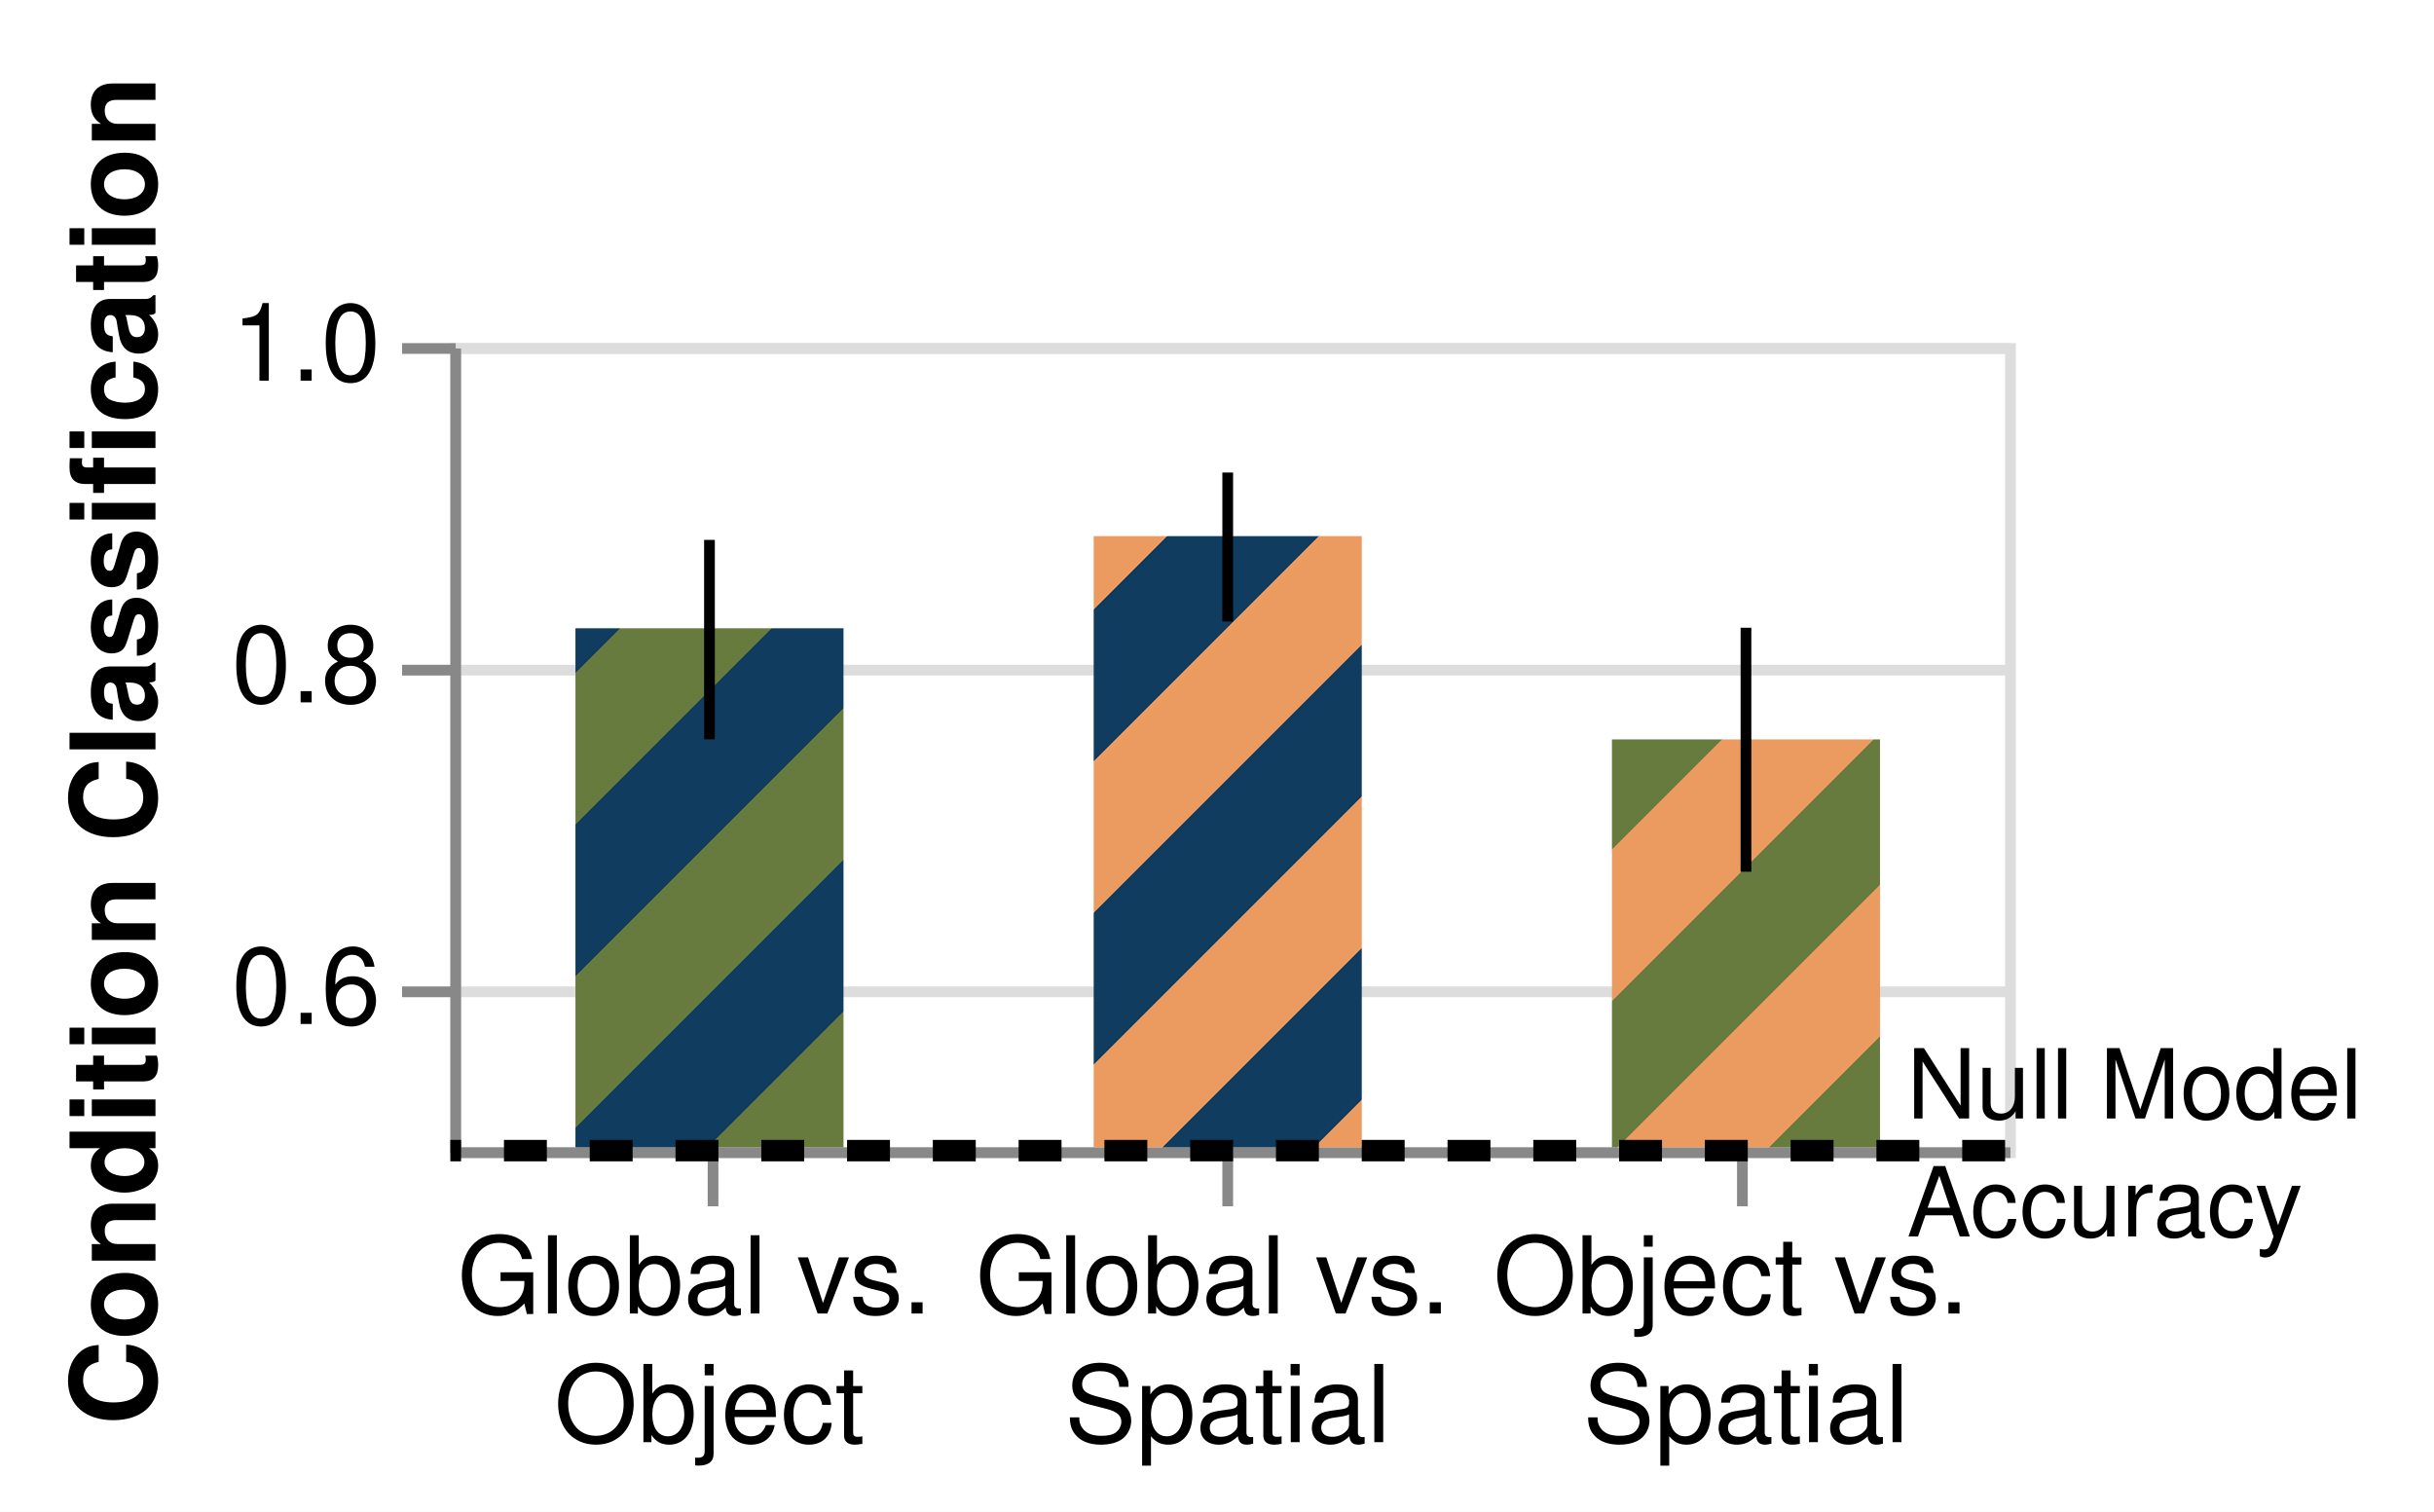
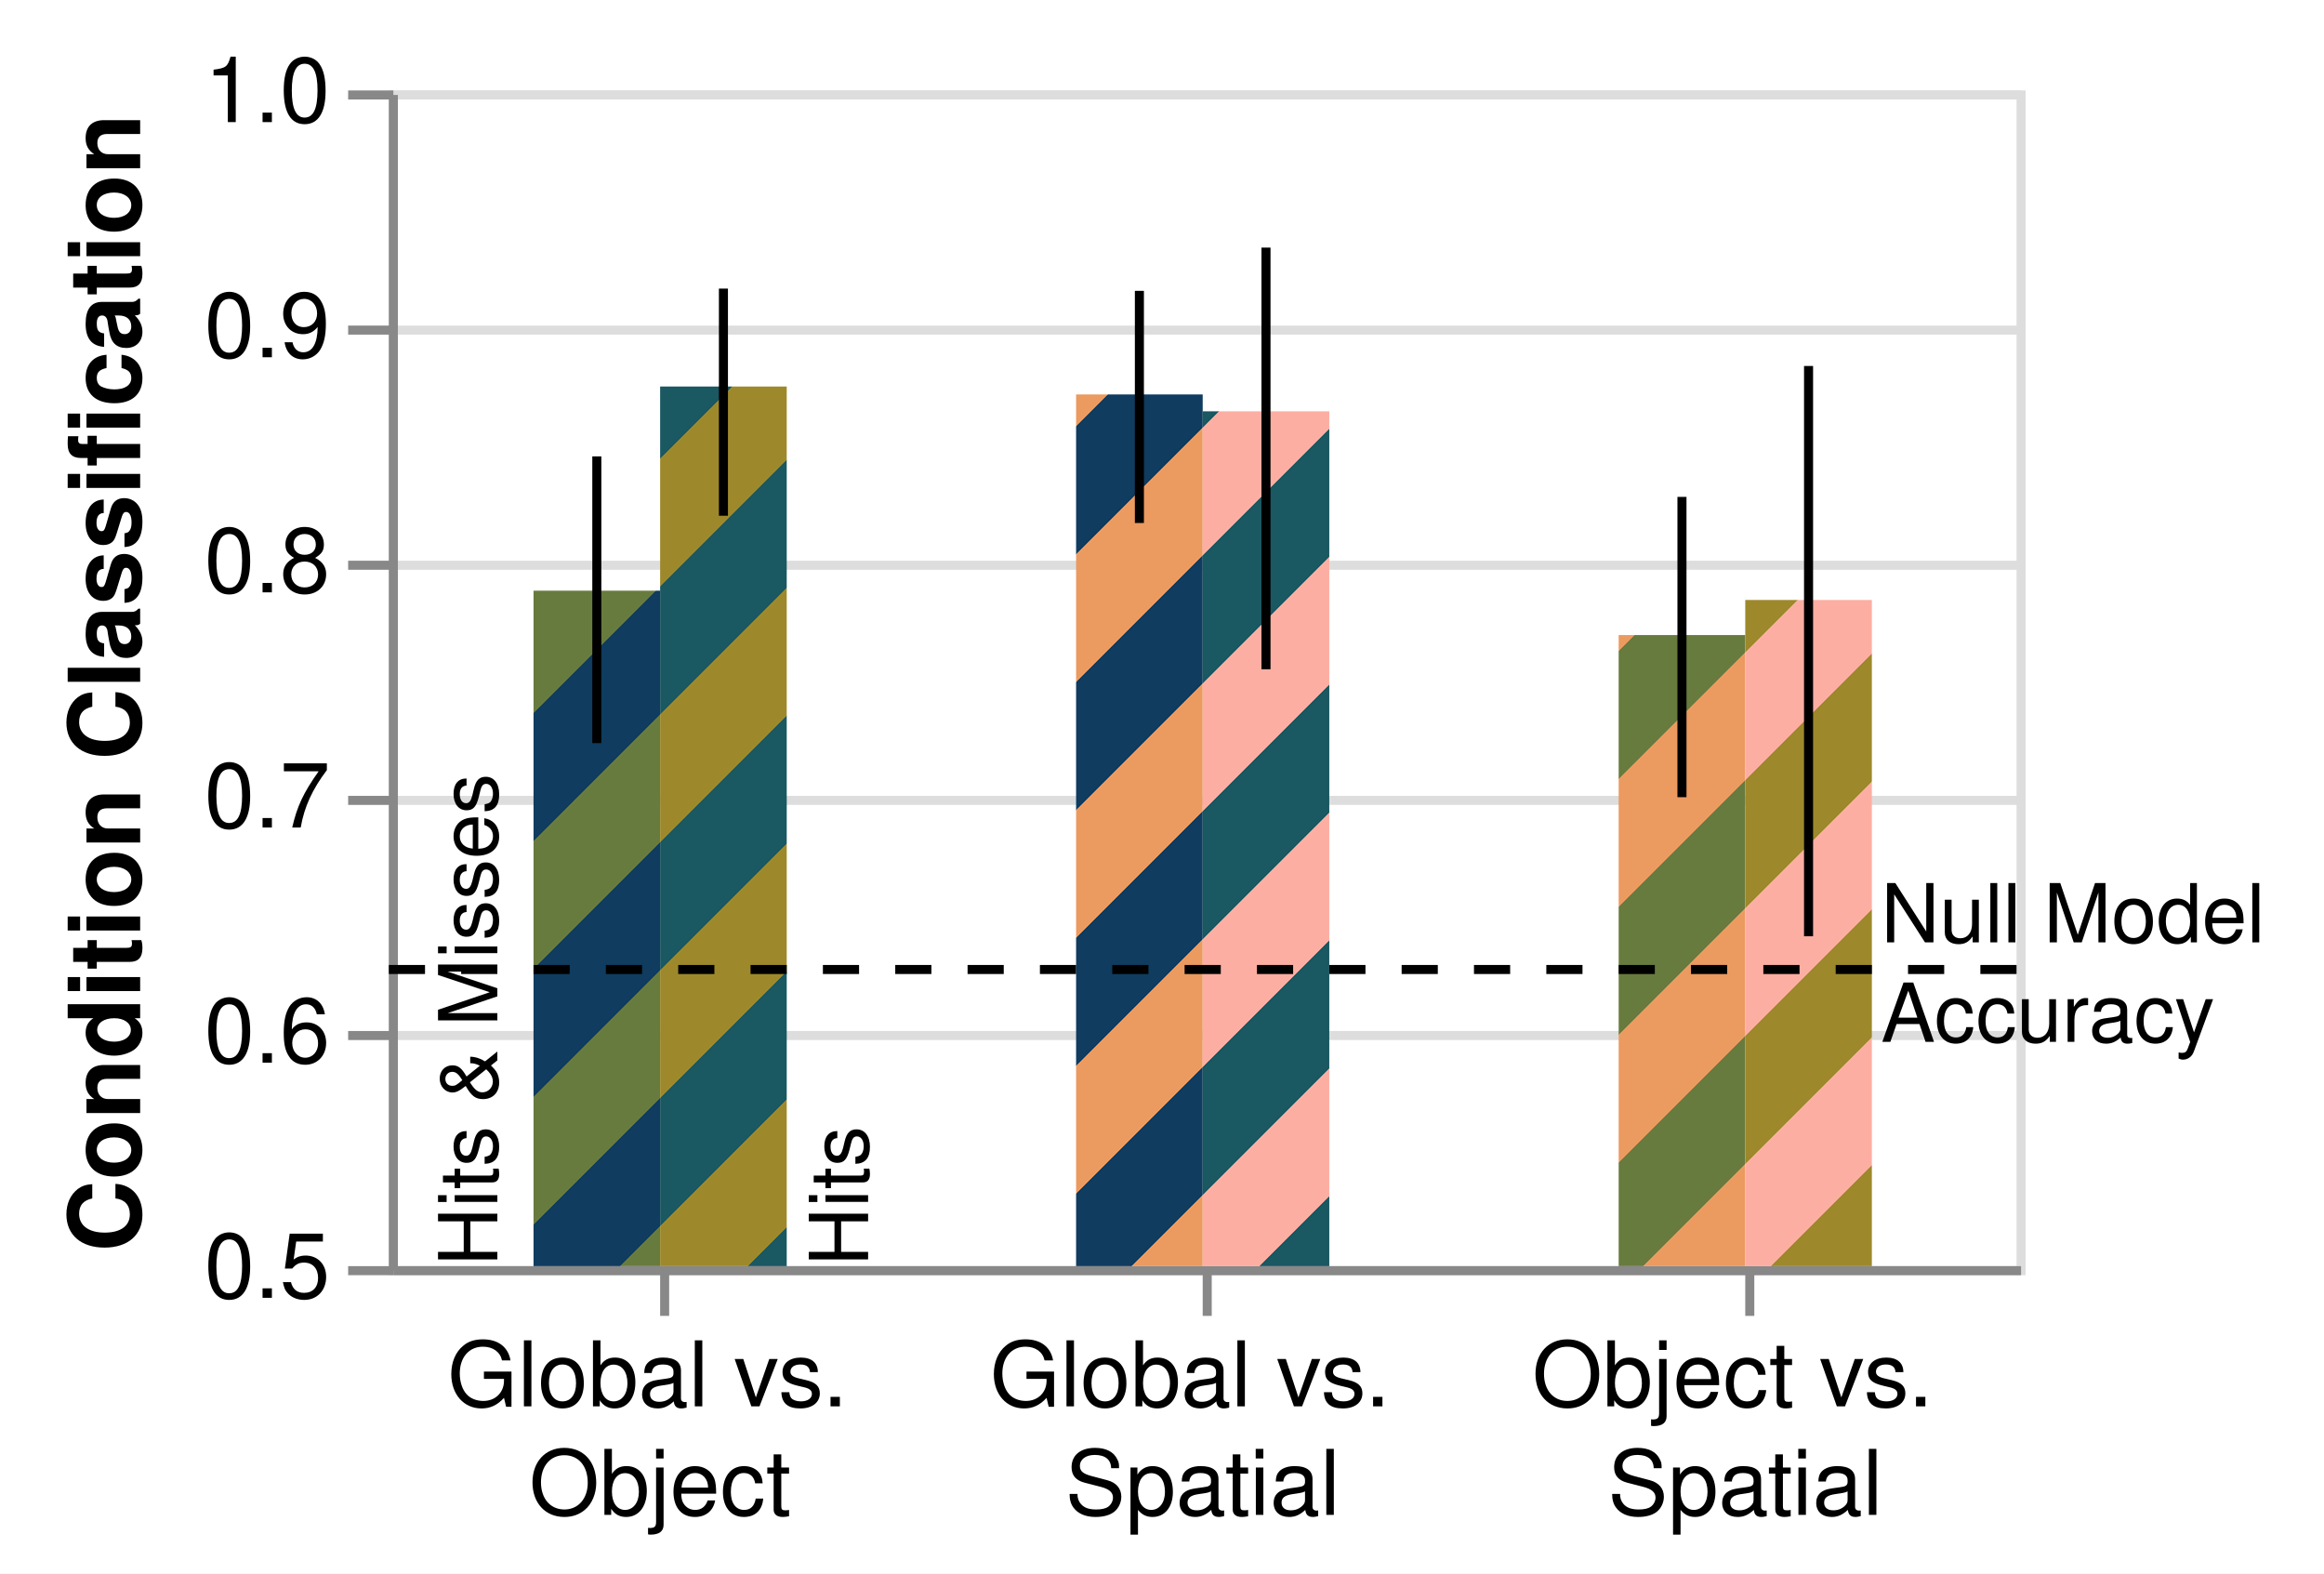
- <svg xmlns="http://www.w3.org/2000/svg" class="marks" width="227" height="141" viewBox="0 0 227 141" version="1.1">
+ <svg xmlns="http://www.w3.org/2000/svg" class="marks" width="257" height="174" viewBox="0 0 257 174" version="1.1">
  <defs>
-     <pattern id="mix1_2" x="0" y="0" width="20" height="20" patternUnits="userSpaceOnUse" patternTransform="rotate(45)">
+     <pattern id="mix1_2_early" x="0" y="0" width="20" height="20" patternUnits="userSpaceOnUse" patternTransform="rotate(45)">
      <rect x="0" y="0" width="10" height="20" style="stroke:none;         fill:#0F3C5F;" />
      <rect x="10" y="0" width="10" height="20" style="stroke:none;         fill:#687B3E;" />
    </pattern>
-     <pattern id="mix1_3" x="0" y="0" width="20" height="20" patternUnits="userSpaceOnUse" patternTransform="rotate(45)">
+     <pattern id="mix1_2_late" x="0" y="0" width="20" height="20" patternUnits="userSpaceOnUse" patternTransform="rotate(45)">
+       <rect x="0" y="0" width="10" height="20" style="stroke:none;         fill:#1A5862;" />
+       <rect x="10" y="0" width="10" height="20" style="stroke:none;         fill:#9D892B;" />
+     </pattern>
+     <pattern id="mix1_3_early" x="0" y="0" width="20" height="20" patternUnits="userSpaceOnUse" patternTransform="rotate(45)">
      <rect x="0" y="0" width="10" height="20" style="stroke:none;         fill:#0F3C5F;" />
      <rect x="10" y="0" width="10" height="20" style="stroke:none;         fill:#EB9A60;" />
    </pattern>
-     <pattern id="mix2_3" x="0" y="0" width="20" height="20" patternUnits="userSpaceOnUse" patternTransform="rotate(45)">
+     <pattern id="mix1_3_late" x="0" y="0" width="20" height="20" patternUnits="userSpaceOnUse" patternTransform="rotate(45)">
+       <rect x="0" y="0" width="10" height="20" style="stroke:none;         fill:#1A5862;" />
+       <rect x="10" y="0" width="10" height="20" style="stroke:none;         fill:#FDAEA2;" />
+     </pattern>
+     <pattern id="mix2_3_early" x="0" y="0" width="20" height="20" patternUnits="userSpaceOnUse" patternTransform="rotate(45)">
      <rect x="0" y="0" width="10" height="20" style="stroke:none;         fill:#687B3E;" />
      <rect x="10" y="0" width="10" height="20" style="stroke:none;         fill:#EB9A60;" />
    </pattern>
+     <pattern id="mix2_3_late" x="0" y="0" width="20" height="20" patternUnits="userSpaceOnUse" patternTransform="rotate(45)">
+       <rect x="0" y="0" width="10" height="20" style="stroke:none;         fill:#9D892B;" />
+       <rect x="10" y="0" width="10" height="20" style="stroke:none;         fill:#FDAEA2;" />
+     </pattern>
  </defs>
-   <rect width="227" height="141" fill="white" />
-   <g fill="none" stroke-miterlimit="10" transform="translate(42,32)">
+   <defs>
+     <clipPath id="clip1">
+       <rect x="0" y="0" width="180" height="130" />
+     </clipPath>
+     <clipPath id="clip2">
+       <rect x="0" y="0" width="180" height="130" />
+     </clipPath>
+   </defs>
+   <rect width="257" height="174" fill="white" />
+   <g fill="none" stroke-miterlimit="10" transform="translate(43,10)">
    <g class="mark-group role-frame root" role="graphics-object" aria-roledescription="group mark container">
      <g transform="translate(0,0)">
-         <path class="background" aria-hidden="true" d="M0.5,0.5h145v75h-145Z" stroke="#ddd" />
+         <path class="background" aria-hidden="true" d="M0.5,0.5h180v130h-180Z" stroke="#ddd" />
        <g>
          <g class="mark-group role-axis" aria-hidden="true">
            <g transform="translate(0.5,0.5)">
              <path class="background" aria-hidden="true" d="M0,0h0v0h0Z" pointer-events="none" />
              <g>
                <g class="mark-rule role-axis-grid" pointer-events="none">
-                   <line transform="translate(0,60)" x2="145" y2="0" stroke="#ddd" stroke-width="1" opacity="1" />
-                   <line transform="translate(0,30)" x2="145" y2="0" stroke="#ddd" stroke-width="1" opacity="1" />
-                   <line transform="translate(0,0)" x2="145" y2="0" stroke="#ddd" stroke-width="1" opacity="1" />
+                   <line transform="translate(0,130)" x2="180" y2="0" stroke="#ddd" stroke-width="1" opacity="1" />
+                   <line transform="translate(0,104)" x2="180" y2="0" stroke="#ddd" stroke-width="1" opacity="1" />
+                   <line transform="translate(0,78)" x2="180" y2="0" stroke="#ddd" stroke-width="1" opacity="1" />
+                   <line transform="translate(0,52)" x2="180" y2="0" stroke="#ddd" stroke-width="1" opacity="1" />
+                   <line transform="translate(0,26)" x2="180" y2="0" stroke="#ddd" stroke-width="1" opacity="1" />
+                   <line transform="translate(0,0)" x2="180" y2="0" stroke="#ddd" stroke-width="1" opacity="1" />
                </g>
              </g>
              <path class="foreground" aria-hidden="true" d="" pointer-events="none" display="none" />
            </g>
          </g>
          <g class="mark-group role-axis" role="graphics-symbol" aria-roledescription="axis" aria-label="X-axis for a discrete scale with 3 values: Global vs.  Object, Global vs.  Spatial, Object vs.  Spatial">
-             <g transform="translate(0.5,75.5)">
+             <g transform="translate(0.5,130.5)">
              <path class="background" aria-hidden="true" d="M0,0h0v0h0Z" pointer-events="none" />
              <g>
                <g class="mark-rule role-axis-tick" pointer-events="none">
-                   <line transform="translate(24,0)" x2="0" y2="5" stroke="#888" stroke-width="1" opacity="1" />
-                   <line transform="translate(72,0)" x2="0" y2="5" stroke="#888" stroke-width="1" opacity="1" />
-                   <line transform="translate(120,0)" x2="0" y2="5" stroke="#888" stroke-width="1" opacity="1" />
+                   <line transform="translate(30,0)" x2="0" y2="5" stroke="#888" stroke-width="1" opacity="1" />
+                   <line transform="translate(90,0)" x2="0" y2="5" stroke="#888" stroke-width="1" opacity="1" />
+                   <line transform="translate(150,0)" x2="0" y2="5" stroke="#888" stroke-width="1" opacity="1" />
                </g>
                <g class="mark-text role-axis-label" pointer-events="none">
-                   <text text-anchor="middle" transform="translate(23.66667,15)" font-family="Helvetica" font-size="10px" fill="#000" opacity="1">
+                   <text text-anchor="middle" transform="translate(29.5,15)" font-family="Helvetica" font-size="10px" fill="#000" opacity="1">
                    <tspan>Global vs.</tspan>
                    <tspan x="0" dy="12">Object</tspan>
                  </text>
-                   <text text-anchor="middle" transform="translate(72,15)" font-family="Helvetica" font-size="10px" fill="#000" opacity="1">
+                   <text text-anchor="middle" transform="translate(89.5,15)" font-family="Helvetica" font-size="10px" fill="#000" opacity="1">
                    <tspan>Global vs.</tspan>
                    <tspan x="0" dy="12">Spatial</tspan>
                  </text>
-                   <text text-anchor="middle" transform="translate(120.3333,15)" font-family="Helvetica" font-size="10px" fill="#000" opacity="1">
+                   <text text-anchor="middle" transform="translate(149.5,15)" font-family="Helvetica" font-size="10px" fill="#000" opacity="1">
                    <tspan>Object vs.</tspan>
                    <tspan x="0" dy="12">Spatial</tspan>
                  </text>
                </g>
                <g class="mark-rule role-axis-domain" pointer-events="none">
-                   <line transform="translate(0,0)" x2="145" y2="0" stroke="#888" stroke-width="1" opacity="1" />
+                   <line transform="translate(0,0)" x2="180" y2="0" stroke="#888" stroke-width="1" opacity="1" />
                </g>
              </g>
              <path class="foreground" aria-hidden="true" d="" pointer-events="none" display="none" />
            </g>
          </g>
          <g class="mark-group role-axis" role="graphics-symbol" aria-roledescription="axis" aria-label="Y-axis titled 'Condition Classification' for a linear scale with values from 0.5 to 1.0">
            <g transform="translate(0.5,0.5)">
              <path class="background" aria-hidden="true" d="M0,0h0v0h0Z" pointer-events="none" />
              <g>
                <g class="mark-rule role-axis-tick" pointer-events="none">
-                   <line transform="translate(0,60)" x2="-5" y2="0" stroke="#888" stroke-width="1" opacity="1" />
-                   <line transform="translate(0,30)" x2="-5" y2="0" stroke="#888" stroke-width="1" opacity="1" />
+                   <line transform="translate(0,130)" x2="-5" y2="0" stroke="#888" stroke-width="1" opacity="1" />
+                   <line transform="translate(0,104)" x2="-5" y2="0" stroke="#888" stroke-width="1" opacity="1" />
+                   <line transform="translate(0,78)" x2="-5" y2="0" stroke="#888" stroke-width="1" opacity="1" />
+                   <line transform="translate(0,52)" x2="-5" y2="0" stroke="#888" stroke-width="1" opacity="1" />
+                   <line transform="translate(0,26)" x2="-5" y2="0" stroke="#888" stroke-width="1" opacity="1" />
                  <line transform="translate(0,0)" x2="-5" y2="0" stroke="#888" stroke-width="1" opacity="1" />
                </g>
                <g class="mark-text role-axis-label" pointer-events="none">
-                   <text text-anchor="end" transform="translate(-7,63)" font-family="Helvetica" font-size="10px" fill="#000" opacity="1">0.6</text>
-                   <text text-anchor="end" transform="translate(-7,33)" font-family="Helvetica" font-size="10px" fill="#000" opacity="1">0.8</text>
+                   <text text-anchor="end" transform="translate(-7,133)" font-family="Helvetica" font-size="10px" fill="#000" opacity="1">0.5</text>
+                   <text text-anchor="end" transform="translate(-7,107)" font-family="Helvetica" font-size="10px" fill="#000" opacity="1">0.6</text>
+                   <text text-anchor="end" transform="translate(-7,81)" font-family="Helvetica" font-size="10px" fill="#000" opacity="1">0.7</text>
+                   <text text-anchor="end" transform="translate(-7,55)" font-family="Helvetica" font-size="10px" fill="#000" opacity="1">0.8</text>
+                   <text text-anchor="end" transform="translate(-7,29)" font-family="Helvetica" font-size="10px" fill="#000" opacity="1">0.9</text>
                  <text text-anchor="end" transform="translate(-7,3)" font-family="Helvetica" font-size="10px" fill="#000" opacity="1">1.0</text>
                </g>
                <g class="mark-rule role-axis-domain" pointer-events="none">
-                   <line transform="translate(0,75)" x2="0" y2="-75" stroke="#888" stroke-width="1" opacity="1" />
+                   <line transform="translate(0,130)" x2="0" y2="-130" stroke="#888" stroke-width="1" opacity="1" />
                </g>
                <g class="mark-text role-axis-title" pointer-events="none">
-                   <text text-anchor="middle" transform="translate(-26,37.5) rotate(-90) translate(0,-2)" font-family="Helvetica" font-size="11px" font-weight="bold" fill="#000" opacity="1">Condition Classification</text>
+                   <text text-anchor="middle" transform="translate(-26,65) rotate(-90) translate(0,-2)" font-family="Helvetica" font-size="11px" font-weight="bold" fill="#000" opacity="1">Condition Classification</text>
                </g>
              </g>
              <path class="foreground" aria-hidden="true" d="" pointer-events="none" display="none" />
            </g>
          </g>
-           <g class="mark-rect role-mark layer_0_layer_0_marks" role="graphics-object" aria-roledescription="rect mark container">
-             <path aria-label=": Global vs.  Object; compname: Global vs.  Object; Condition Classification: 0.822697295899" role="graphics-symbol" aria-roledescription="bar" d="M11.667,26.595h25v48.405h-25Z" fill="url(#mix1_2)" />
-             <path aria-label=": Global vs.  Spatial; compname: Global vs.  Spatial; Condition Classification: 0.879990875158" role="graphics-symbol" aria-roledescription="bar" d="M60,18.001h25v56.999h-25Z" fill="url(#mix1_3)" />
-             <path aria-label=": Object vs.  Spatial; compname: Object vs.  Spatial; Condition Classification: 0.753608766073" role="graphics-symbol" aria-roledescription="bar" d="M108.333,36.959h25v38.041h-25Z" fill="url(#mix2_3)" />
+           <g class="mark-rect role-mark layer_0_layer_0_marks" clip-path="url(#clip1)" role="graphics-object" aria-roledescription="rect mark container">
+             <path aria-label=": Global vs.  Object; label: global_v_object_all; Condition Classification: 0.78726935827" role="graphics-symbol" aria-roledescription="bar" d="M16,55.31h14v204.69h-14Z" fill="url(#mix1_2_early)" />
+             <path aria-label=": Global vs.  Spatial; label: global_v_spatial_all; Condition Classification: 0.870716643193" role="graphics-symbol" aria-roledescription="bar" d="M76,33.614h14v226.386h-14Z" fill="url(#mix1_3_early)" />
+             <path aria-label=": Object vs.  Spatial; label: object_v_spatial_all; Condition Classification: 0.768392967987" role="graphics-symbol" aria-roledescription="bar" d="M136,60.218h14v199.782h-14Z" fill="url(#mix2_3_early)" />
          </g>
          <g class="mark-rule role-mark layer_0_layer_1_marks" role="graphics-object" aria-roledescription="rule mark container">
-             <line aria-label=": Global vs.  Object; upper: 0.877649280296; Condition Classification: 0.753671249162" role="graphics-symbol" aria-roledescription="rule mark" transform="translate(24.16667,36.94931)" x2="0" y2="-18.597" stroke="black" />
-             <line aria-label=": Global vs.  Spatial; upper: 0.919541604047; Condition Classification: 0.826919703924" role="graphics-symbol" aria-roledescription="rule mark" transform="translate(72.5,25.96204)" x2="0" y2="-13.893" stroke="black" />
-             <line aria-label=": Object vs.  Spatial; upper: 0.823029944821; Condition Classification: 0.6713290398" role="graphics-symbol" aria-roledescription="rule mark" transform="translate(120.8333,49.30064)" x2="0" y2="-22.755" stroke="black" />
+             <line aria-label=": Global vs.  Object; upper: 0.844372845282; Condition Classification: 0.722434701149" role="graphics-symbol" aria-roledescription="rule mark" transform="translate(23,72.16698)" x2="0" y2="-31.704" stroke="black" />
+             <line aria-label=": Global vs.  Spatial; upper: 0.914768496732; Condition Classification: 0.816045752922" role="graphics-symbol" aria-roledescription="rule mark" transform="translate(83,47.8281)" x2="0" y2="-25.668" stroke="black" />
+             <line aria-label=": Object vs.  Spatial; upper: 0.827144734231; Condition Classification: 0.699439374467" role="graphics-symbol" aria-roledescription="rule mark" transform="translate(143,78.14576)" x2="0" y2="-33.203" stroke="black" />
+           </g>
+           <g class="mark-rect role-mark layer_0_layer_2_marks" clip-path="url(#clip2)" role="graphics-object" aria-roledescription="rect mark container">
+             <path aria-label=": Global vs.  Object; label: global_v_object_hit; Condition Classification: 0.874077874518" role="graphics-symbol" aria-roledescription="bar" d="M30,32.74h14v227.26h-14Z" fill="url(#mix1_2_late)" />
+             <path aria-label=": Global vs.  Spatial; label: global_v_spatial_hit; Condition Classification: 0.863551237749" role="graphics-symbol" aria-roledescription="bar" d="M90,35.477h14v224.523h-14Z" fill="url(#mix1_3_late)" />
+             <path aria-label=": Object vs.  Spatial; label: object_v_spatial_hit; Condition Classification: 0.783307710298" role="graphics-symbol" aria-roledescription="bar" d="M150,56.34h14v203.66h-14Z" fill="url(#mix2_3_late)" />
+           </g>
+           <g class="mark-rule role-mark layer_0_layer_3_marks" role="graphics-object" aria-roledescription="rule mark container">
+             <line aria-label=": Global vs.  Object; upper: 0.915730643614; Condition Classification: 0.819134417752" role="graphics-symbol" aria-roledescription="rule mark" transform="translate(37,47.02505)" x2="0" y2="-25.115" stroke="black" />
+             <line aria-label=": Global vs.  Spatial; upper: 0.933162388817; Condition Classification: 0.75384101419" role="graphics-symbol" aria-roledescription="rule mark" transform="translate(97,64.00134)" x2="0" y2="-46.624" stroke="black" />
+             <line aria-label=": Object vs.  Spatial; upper: 0.882815943549; Condition Classification: 0.640289706109" role="graphics-symbol" aria-roledescription="rule mark" transform="translate(157,93.52468)" x2="0" y2="-63.057" stroke="black" />
          </g>
          <g class="mark-rule role-mark layer_1_layer_0_marks" role="graphics-symbol" aria-roledescription="rule mark container">
-             <line transform="translate(145,75.30883)" x2="-145" y2="0" stroke="black" stroke-width="2" stroke-dasharray="4,4" />
+             <line transform="translate(180,97.19907)" x2="-180" y2="0" stroke="black" stroke-width="1" stroke-dasharray="4,4" />
          </g>
          <g class="mark-text role-mark layer_1_layer_1_marks" role="graphics-object" aria-roledescription="text mark container">
-             <text text-anchor="start" transform="translate(135.8333,72.30883)" font-family="Helvetica" font-size="9px" fill="black">
+             <text text-anchor="start" transform="translate(165,94.19907)" font-family="Helvetica" font-size="9px" fill="black">
              <tspan>Null Model</tspan>
              <tspan x="0" dy="11">Accuracy</tspan>
            </text>
+           </g>
+           <g class="mark-text role-mark layer_2_marks" role="graphics-object" aria-roledescription="text mark container">
+             <text aria-label="compname: Global vs.  Object" role="graphics-symbol" aria-roledescription="text mark" text-anchor="start" transform="translate(30,130) rotate(-90) translate(0,-18)" font-family="Helvetica" font-size="9px" fill="black">Hits &amp; Misses</text>
+           </g>
+           <g class="mark-text role-mark layer_3_marks" role="graphics-object" aria-roledescription="text mark container">
+             <text aria-label="compname: Global vs.  Object" role="graphics-symbol" aria-roledescription="text mark" text-anchor="start" transform="translate(30,130) rotate(-90) translate(0,23)" font-family="Helvetica" font-size="9px" fill="black">Hits</text>
          </g>
        </g>
        <path class="foreground" aria-hidden="true" d="" display="none" />
      </g>
    </g>
  </g>
</svg>
